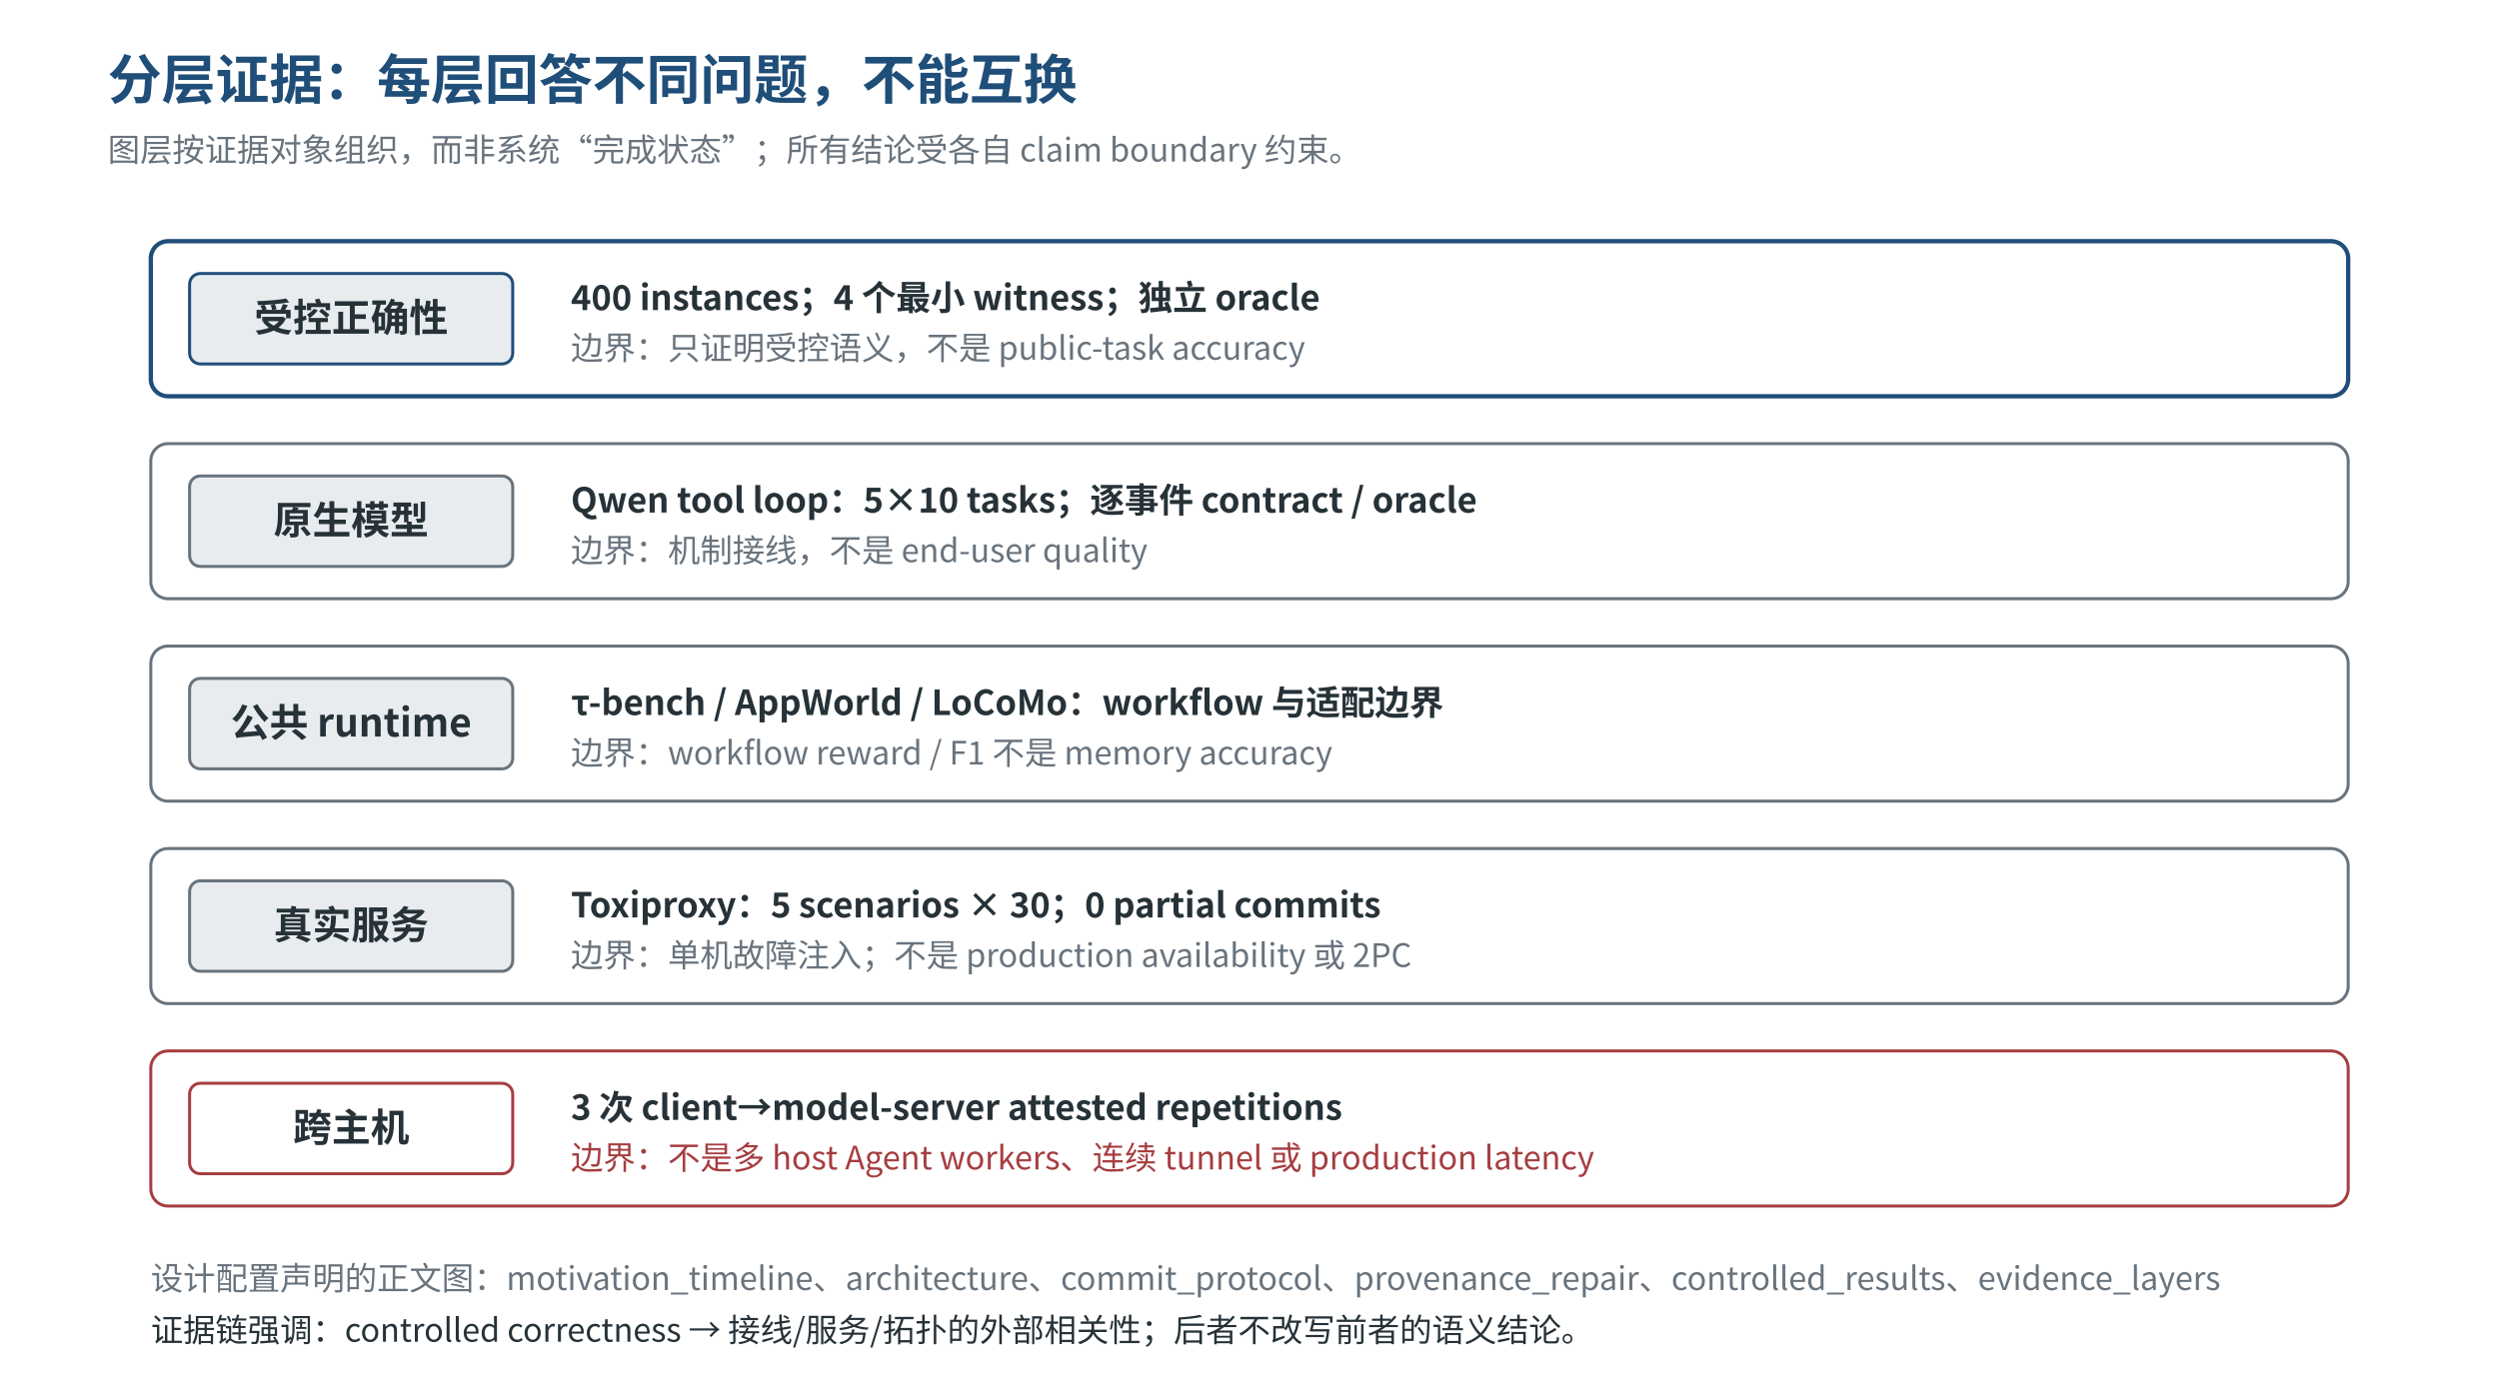
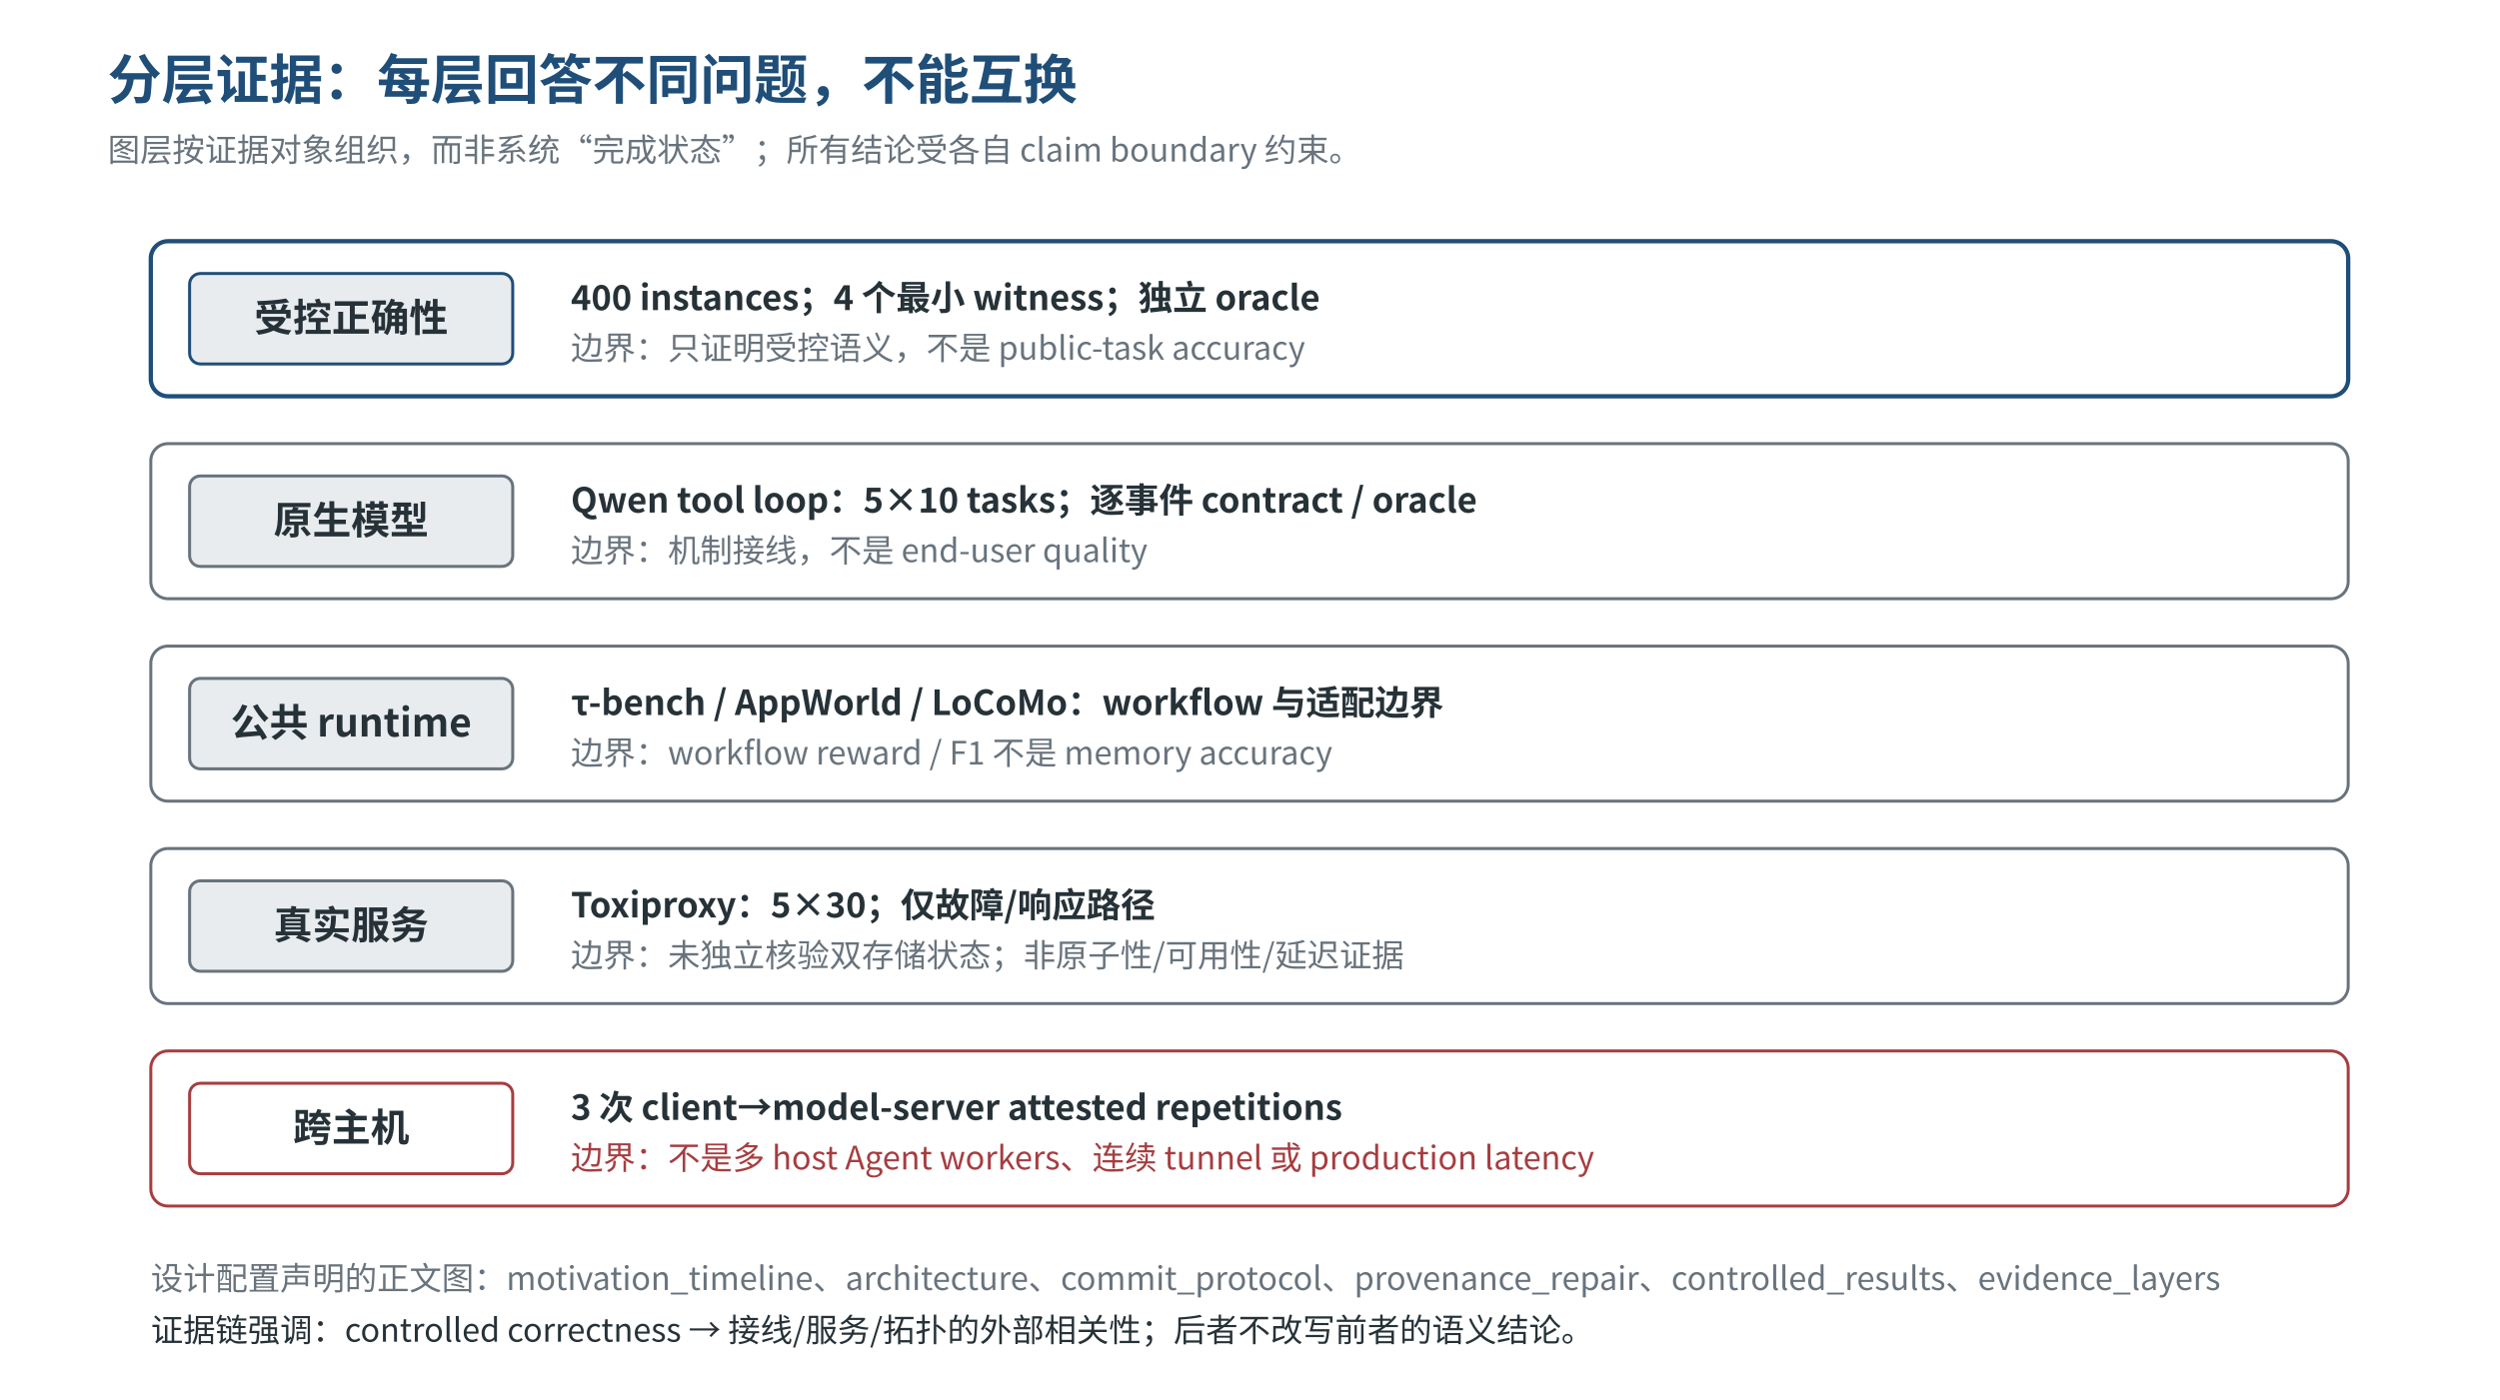
<svg xmlns="http://www.w3.org/2000/svg" width="1160" height="650" viewBox="0 0 1160 650" role="img" aria-labelledby="title desc">
  <style>text { font-family: Arial Unicode MS, Hiragino Sans GB, Noto Sans CJK SC, sans-serif; } .struct { stroke: #68737D; stroke-width: 1.4; fill: none; } .flow { stroke: #1F4E79; stroke-width: 2; fill: none; } .muted { stroke: #68737D; stroke-width: 1.2; fill: none; } .future { stroke: #A63D40; stroke-width: 1.5; stroke-dasharray: 5 4; fill: none; }</style>
  <text x="50" y="46" font-size="25" font-weight="700" fill="#1F4E79">分层证据：每层回答不同问题，不能互换</text>
  <text x="50" y="75" font-size="15" fill="#68737D">图层按证据对象组织，而非系统“完成状态”；所有结论受各自 claim boundary 约束。</text>
  <rect x="70.0" y="112.0" width="1020.0" height="72.0" rx="8" fill="none" stroke="#1F4E79" stroke-width="2" />
  <rect x="88.0" y="127.0" width="150.0" height="42.0" rx="5" fill="#E8ECEF" stroke="#1F4E79" stroke-width="1.4" />
  <text x="163.0" y="154.0" text-anchor="middle" font-size="18" font-weight="700" fill="#263238">受控正确性</text>
  <text x="265.0" y="144.0" text-anchor="start" font-size="16" font-weight="600" fill="#263238">400 instances；4 个最小 witness；独立 oracle</text>
  <text x="265.0" y="167.0" text-anchor="start" font-size="15" font-weight="400" fill="#68737D">边界：只证明受控语义，不是 public-task accuracy</text>
  <rect x="70.0" y="206.0" width="1020.0" height="72.0" rx="8" fill="none" stroke="#68737D" stroke-width="1.4" />
  <rect x="88.0" y="221.0" width="150.0" height="42.0" rx="5" fill="#E8ECEF" stroke="#68737D" stroke-width="1.4" />
  <text x="163.0" y="248.0" text-anchor="middle" font-size="18" font-weight="700" fill="#263238">原生模型</text>
  <text x="265.0" y="238.0" text-anchor="start" font-size="16" font-weight="600" fill="#263238">Qwen tool loop：5×10 tasks；逐事件 contract / oracle</text>
  <text x="265.0" y="261.0" text-anchor="start" font-size="15" font-weight="400" fill="#68737D">边界：机制接线，不是 end-user quality</text>
  <rect x="70.0" y="300.0" width="1020.0" height="72.0" rx="8" fill="none" stroke="#68737D" stroke-width="1.4" />
  <rect x="88.0" y="315.0" width="150.0" height="42.0" rx="5" fill="#E8ECEF" stroke="#68737D" stroke-width="1.4" />
  <text x="163.0" y="342.0" text-anchor="middle" font-size="18" font-weight="700" fill="#263238">公共 runtime</text>
  <text x="265.0" y="332.0" text-anchor="start" font-size="16" font-weight="600" fill="#263238">τ-bench / AppWorld / LoCoMo：workflow 与适配边界</text>
  <text x="265.0" y="355.0" text-anchor="start" font-size="15" font-weight="400" fill="#68737D">边界：workflow reward / F1 不是 memory accuracy</text>
  <rect x="70.0" y="394.0" width="1020.0" height="72.0" rx="8" fill="none" stroke="#68737D" stroke-width="1.4" />
  <rect x="88.0" y="409.0" width="150.0" height="42.0" rx="5" fill="#E8ECEF" stroke="#68737D" stroke-width="1.4" />
  <text x="163.0" y="436.0" text-anchor="middle" font-size="18" font-weight="700" fill="#263238">真实服务</text>
-   <text x="265.0" y="426.0" text-anchor="start" font-size="16" font-weight="600" fill="#263238">Toxiproxy：5 scenarios × 30；0 partial commits</text>
-   <text x="265.0" y="449.0" text-anchor="start" font-size="15" font-weight="400" fill="#68737D">边界：单机故障注入；不是 production availability 或 2PC</text>
+   <text x="265.0" y="426.0" text-anchor="start" font-size="16" font-weight="600" fill="#263238">Toxiproxy：5×30；仅故障/响应路径</text>
+   <text x="265.0" y="449.0" text-anchor="start" font-size="15" font-weight="400" fill="#68737D">边界：未独立核验双存储状态；非原子性/可用性/延迟证据</text>
  <rect x="70.0" y="488.0" width="1020.0" height="72.0" rx="8" fill="none" stroke="#A63D40" stroke-width="1.4" />
  <rect x="88.0" y="503.0" width="150.0" height="42.0" rx="5" fill="none" stroke="#A63D40" stroke-width="1.4" />
  <text x="163.0" y="530.0" text-anchor="middle" font-size="18" font-weight="700" fill="#263238">跨主机</text>
  <text x="265.0" y="520.0" text-anchor="start" font-size="16" font-weight="600" fill="#263238">3 次 client→model-server attested repetitions</text>
  <text x="265.0" y="543.0" text-anchor="start" font-size="15" font-weight="400" fill="#A63D40">边界：不是多 host Agent workers、连续 tunnel 或 production latency</text>
  <text x="70.0" y="599.0" text-anchor="start" font-size="15" font-weight="400" fill="#68737D">设计配置声明的正文图：motivation_timeline、architecture、commit_protocol、provenance_repair、controlled_results、evidence_layers</text>
  <text x="70.0" y="623.0" text-anchor="start" font-size="15" font-weight="400" fill="#263238">证据链强调：controlled correctness → 接线/服务/拓扑的外部相关性；后者不改写前者的语义结论。</text>
</svg>
